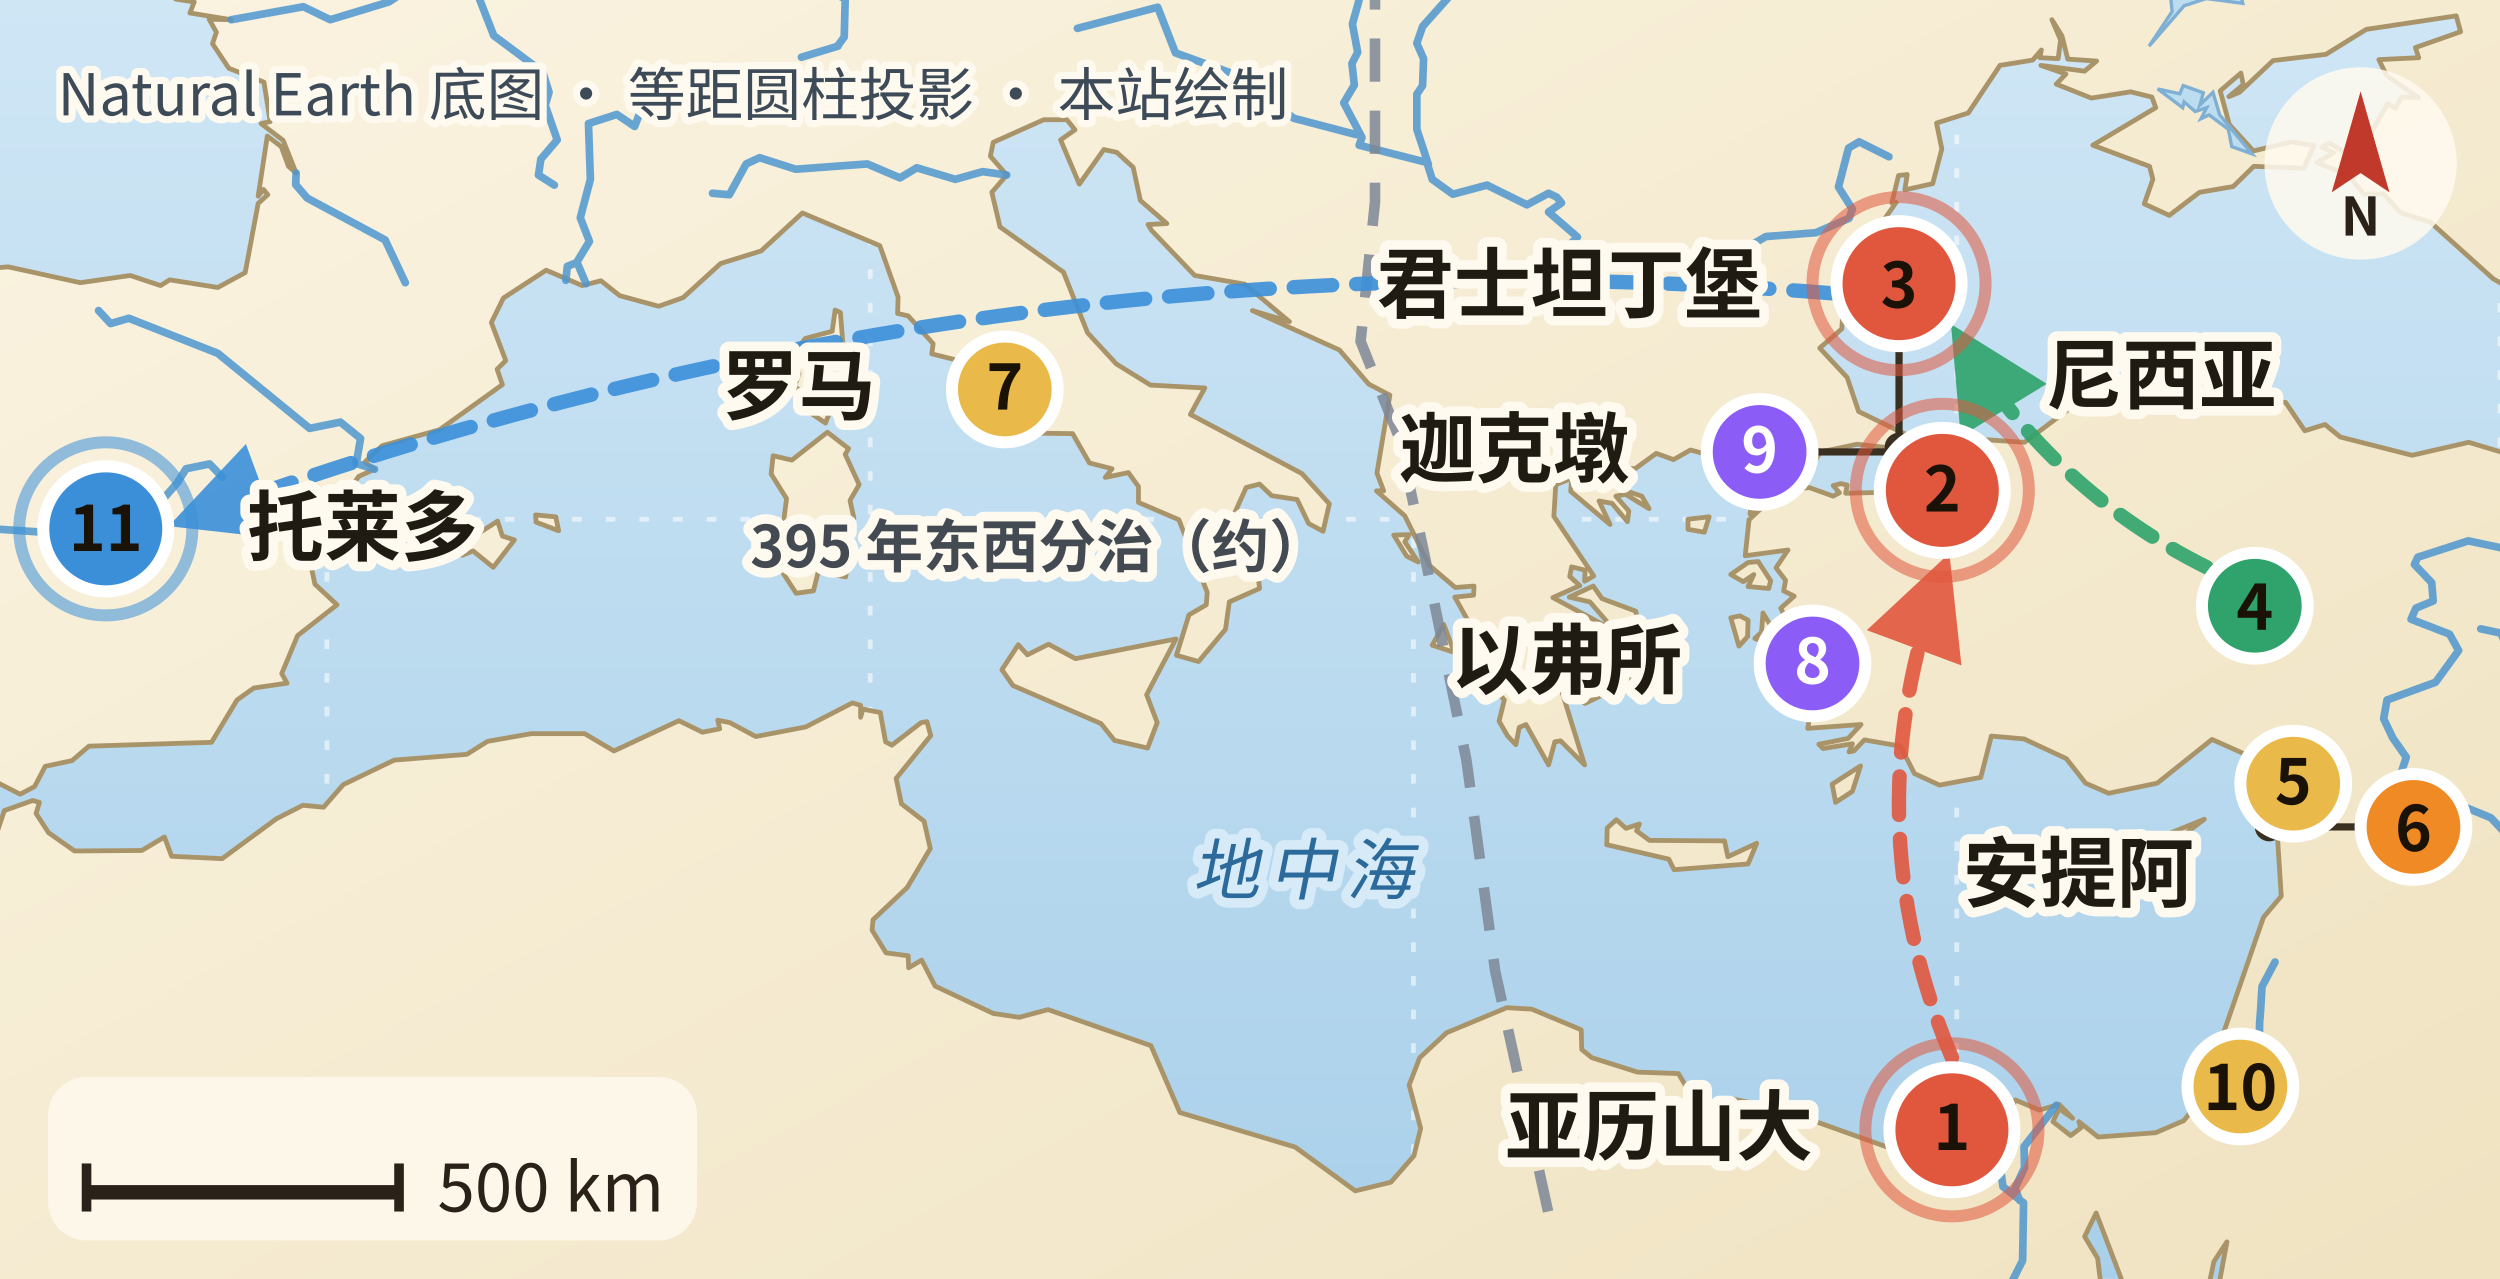
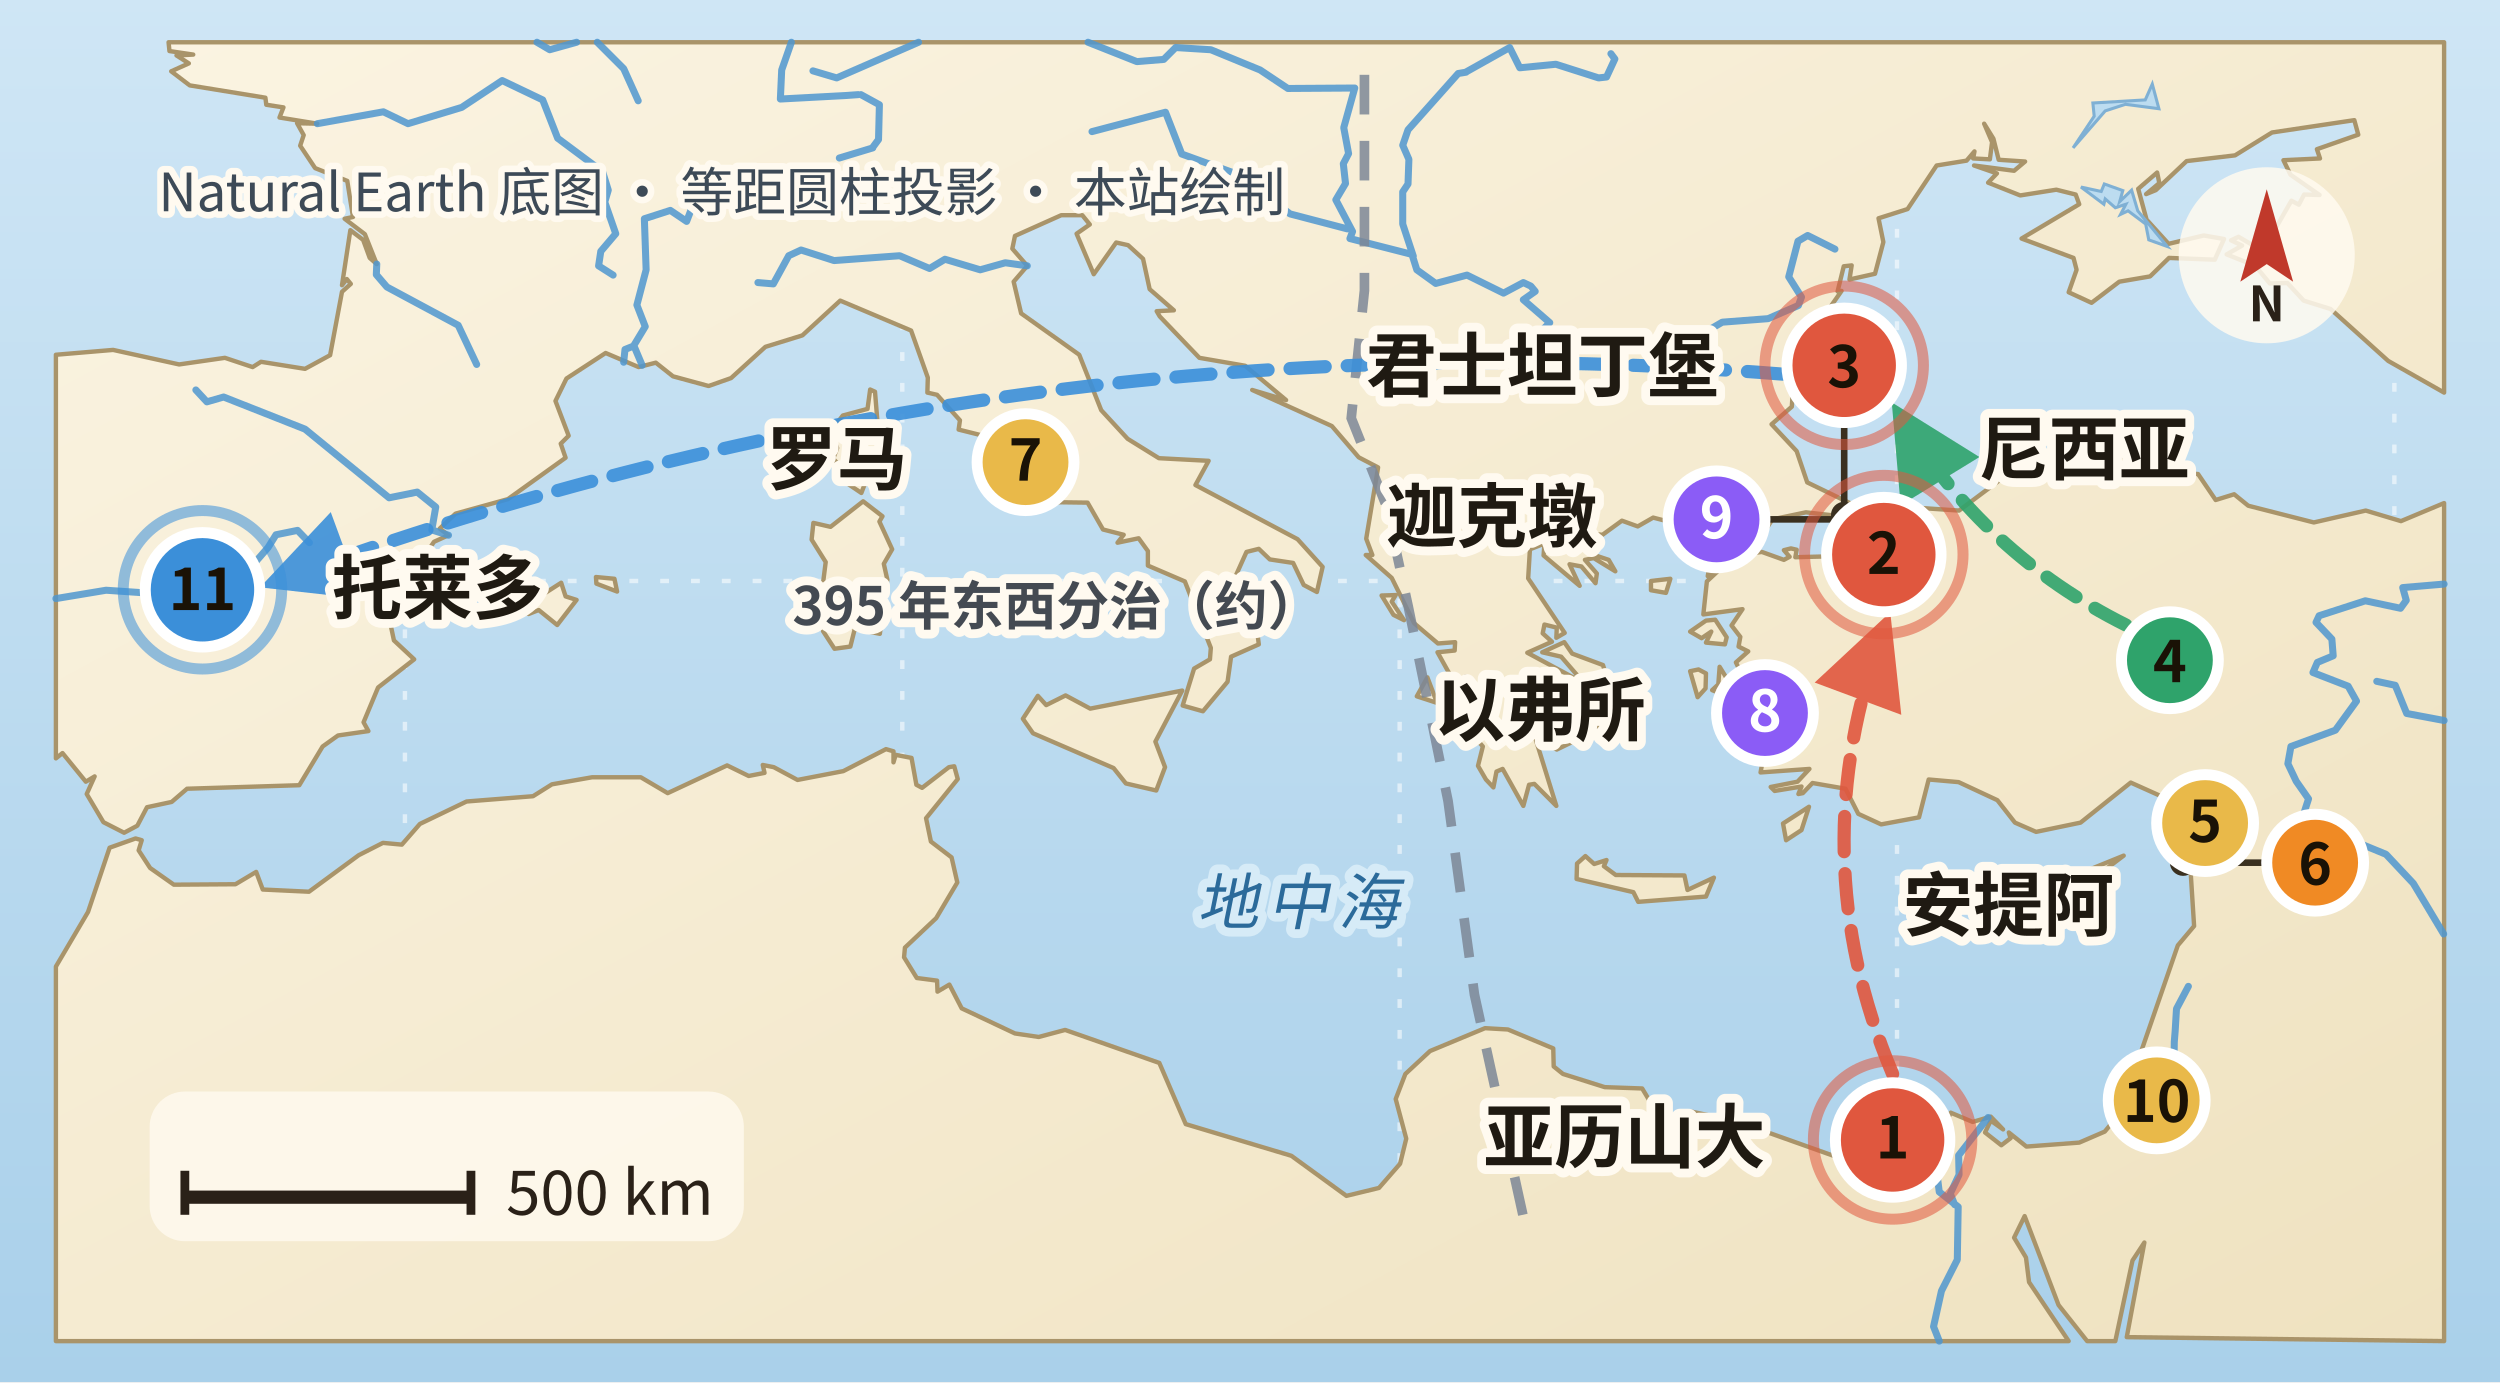
- <svg xmlns="http://www.w3.org/2000/svg" viewBox="0 0 520 266" width="520" height="266" font-family="'Noto Sans CJK SC','PingFang SC','Microsoft YaHei','Source Han Sans SC',sans-serif">
+ <svg xmlns="http://www.w3.org/2000/svg" viewBox="0 0 568 314" width="568" height="314" font-family="'Noto Sans CJK SC','PingFang SC','Microsoft YaHei','Source Han Sans SC',sans-serif">
  <defs>
    <linearGradient id="sea" x1="0" y1="0" x2="0" y2="1">
      <stop offset="0" stop-color="#cfe6f5" />
      <stop offset="1" stop-color="#a9d0ea" />
    </linearGradient>
    <linearGradient id="ld" x1="0" y1="0" x2="1" y2="1">
      <stop offset="0" stop-color="#fbf4e2" />
      <stop offset="1" stop-color="#efe2c0" />
    </linearGradient>
    <marker id="a2fa36b" viewBox="0 0 10 10" refX="8" refY="5" markerWidth="7" markerHeight="7" orient="auto-start-reverse">
      <path d="M0,0L10,5L0,10z" fill="#2fa36b" />
    </marker>
    <marker id="a3b8fd9" viewBox="0 0 10 10" refX="8" refY="5" markerWidth="7" markerHeight="7" orient="auto-start-reverse">
      <path d="M0,0L10,5L0,10z" fill="#3b8fd9" />
    </marker>
    <marker id="ae0573e" viewBox="0 0 10 10" refX="8" refY="5" markerWidth="7" markerHeight="7" orient="auto-start-reverse">
      <path d="M0,0L10,5L0,10z" fill="#e0573e" />
    </marker>
  </defs>
-   <rect width="520" height="266" fill="url(#sea)" />
-   <path d="M68,0V266M181,0V266M294,0V266M407,0V266M520,0V266M0,252H520M0,108H520" stroke="#ffffff" stroke-opacity=".55" stroke-width="1" stroke-dasharray="2 5" fill="none" />
-   <path d="M338.2,172.3 341.0,171.4 340.4,172.8 343.1,174.8 358.7,174.9 359.4,178.2 365.4,175.4 363.6,179.7 348.2,180.9 347.1,178.7 334.2,175.7 334.3,172.2 336.2,170.5 338.2,172.3ZM333.2,124.5 340.2,127.1 342.2,133.6 345.5,134.6 345.7,136.5 343.2,136.5 339.6,131.1 335.2,130.4 330.7,125.2 326.4,124.2 331.4,121.9 333.2,124.5ZM451.5,175.7 452.7,180.1 448.8,180.4 441.0,186.1 434.6,183.8 433.2,180.6 433.0,178.7 439.5,177.3 440.2,174.3 447.7,174.8 458.5,170.4 451.5,175.7ZM104.5,111.5 107.0,112.3 102.6,118.0 98.4,114.6 96.1,115.5 94.6,114.1 103.5,108.4 104.5,111.5ZM175.8,94.5 178.7,100.8 176.8,104.1 177.6,107.7 175.9,120.0 170.2,118.9 169.2,122.9 165.6,123.4 163.0,119.4 164.5,110.3 162.9,109.2 163.6,103.7 160.4,98.6 160.8,94.8 164.7,95.7 172.1,89.9 176.5,93.3 175.8,94.5ZM174.8,65.0 175.8,77.3 171.7,88.0 167.4,85.1 168.3,83.5 165.3,80.2 166.2,77.8 164.7,74.0 167.5,70.4 173.1,68.9 173.7,64.5 174.8,65.0ZM244.6,132.9 238.5,144.5 240.7,150.3 238.7,155.6 231.8,154.0 229.0,150.5 210.7,142.6 208.4,139.3 211.8,134.1 213.7,136.2 218.1,134.0 223.7,137.0 244.6,132.9ZM381.8,166.9 381.1,163.1 387.0,159.3 385.3,164.6 381.8,166.9ZM361.7,134.4 360.0,128.5 361.9,128.1 363.6,129.0 363.5,132.4 361.7,134.4ZM365.7,116.8 368.3,120.8 367.9,122.4 363.6,122.0 364.8,119.5 362.6,121.0 360.0,119.5 363.6,117.0 365.7,116.8ZM355.5,107.5 354.5,110.7 351.1,110.1 351.1,108.0 355.5,107.5ZM116.2,110.4 111.5,108.6 111.4,107.1 115.6,107.5 116.2,110.4ZM300.3,129.9 302.5,135.7 297.9,134.2 300.3,129.9ZM295.0,116.9 292.6,115.7 289.9,111.3 293.1,111.2 292.2,112.7 295.0,116.9ZM531.3,280.7 459.2,279.8 463.2,258.3 460.5,262.4 456.6,280.7 450.2,280.7 443.7,272.5 436.0,252.3 433.6,257.2 436.3,261.7 437.0,267.3 446.0,280.7 -11.3,280.7 -11.3,195.6 -4.0,183.2 0.9,168.6 6.8,166.5 8.2,166.9 7.5,169.2 10.1,173.2 15.5,177.0 29.5,176.9 34.2,174.1 35.7,178.1 46.2,178.6 57.5,170.3 63.0,167.5 67.3,167.9 71.4,163.2 82.0,158.1 97.1,156.9 101.4,154.2 110.5,152.6 121.6,152.6 127.7,156.2 141.2,149.9 146.1,152.3 149.7,151.6 149.3,149.8 151.8,150.3 157.2,153.2 167.6,151.2 177.3,146.2 179.0,146.7 179.0,149.2 179.5,147.5 183.1,148.2 184.2,154.3 185.5,155.0 191.6,150.3 192.8,150.1 193.6,153.0 186.4,161.9 187.5,167.2 192.2,170.8 193.5,176.5 188.7,184.6 181.6,191.3 181.4,193.5 184.3,198.2 188.9,198.8 189.0,201.3 191.7,199.7 194.5,205.1 206.6,210.8 212.0,211.6 218.0,210.0 239.4,217.5 245.4,231.4 269.4,238.6 281.9,247.7 289.3,245.9 294.1,240.4 295.5,234.7 293.1,225.7 295.3,220.0 300.9,214.8 313.4,209.6 318.6,209.9 328.9,214.2 329.0,218.3 331.1,220.0 340.6,223.0 349.1,223.3 353.0,229.8 360.5,228.6 370.4,230.7 396.5,240.0 409.5,233.8 411.4,230.9 417.4,229.4 413.3,231.5 418.3,230.8 419.2,228.8 424.2,230.9 428.3,229.7 431.1,232.6 428.3,230.6 427.0,233.3 430.7,236.2 432.8,234.6 432.4,233.3 436.4,236.5 448.4,235.6 454.2,233.1 457.6,229.0 470.8,190.8 474.5,186.4 473.7,173.9 472.1,171.7 474.3,165.6 472.6,161.1 476.9,156.1 476.8,153.9 475.3,152.4 467.9,157.3 460.1,153.8 448.7,162.9 438.6,165.0 433.8,162.9 429.8,157.8 421.0,153.7 414.2,153.1 412.0,161.7 403.4,163.3 398.2,160.9 395.3,155.2 387.8,153.9 385.6,156.2 384.6,156.4 385.3,154.7 379.2,155.7 378.3,154.8 384.4,153.6 387.1,150.7 376.0,151.5 376.4,149.3 379.1,148.8 373.8,141.7 375.6,140.7 375.7,137.1 365.0,132.8 366.4,131.5 366.7,127.5 369.4,131.9 374.7,130.2 372.0,129.8 370.4,126.5 373.2,124.0 371.0,122.9 371.4,120.7 369.4,118.1 371.9,114.4 363.0,115.6 363.8,108.1 370.1,102.2 376.3,101.4 381.3,103.2 382.6,102.5 381.3,101.0 382.9,100.6 384.2,100.9 383.9,102.6 395.7,102.3 393.3,100.3 405.3,97.0 396.9,94.5 397.3,90.4 421.1,92.0 433.0,83.1 445.2,78.9 460.7,79.8 463.6,78.3 465.2,78.8 464.9,80.7 466.8,83.1 475.4,83.7 479.4,89.6 483.6,88.3 486.8,90.9 501.7,94.7 513.5,92.0 521.5,94.4 531.3,90.3 531.3,280.7ZM531.3,65.2 518.6,58.0 505.5,46.2 499.4,44.3 495.7,40.3 491.7,40.4 488.4,36.4 481.9,33.8 485.4,31.8 482.9,30.6 484.6,29.8 488.5,32.1 493.4,30.6 493.0,27.9 496.6,21.6 498.3,22.5 499.5,20.2 503.0,20.3 496.4,15.7 494.8,12.4 503.1,12.0 502.4,9.9 511.8,6.6 510.9,3.3 492.2,6.1 483.8,11.3 472.8,12.6 465.8,19.2 463.6,20.1 466.6,17.6 466.1,15.2 461.8,18.9 463.7,25.9 468.7,31.4 476.7,29.5 481.3,30.3 479.2,35.0 468.8,34.6 464.5,38.8 457.5,40.0 451.2,44.8 446.0,42.4 447.8,37.3 447.1,34.6 435.3,30.2 448.4,22.4 447.6,20.2 443.2,19.1 435.0,20.4 427.7,17.5 429.7,15.4 424.5,13.6 433.6,14.8 436.1,12.7 430.1,12.3 428.9,7.5 426.8,4.1 428.6,8.3 428.1,12.2 424.3,12.0 424.6,10.4 422.8,12.5 416.0,13.6 409.4,23.5 402.8,25.6 403.9,31.0 402.0,38.2 396.2,39.5 396.7,36.3 394.9,36.5 393.5,42.2 394.4,42.1 391.6,46.1 390.7,57.6 389.6,59.2 385.9,59.1 383.5,62.1 383.1,68.4 378.5,72.4 384.2,78.5 386.6,85.6 396.3,90.3 395.2,93.4 386.3,92.4 378.7,94.0 376.0,98.1 370.5,100.8 364.0,106.9 364.6,103.4 370.7,98.9 362.9,99.2 360.1,95.8 351.6,93.6 348.1,95.6 344.5,94.3 340.1,97.5 336.4,97.2 337.6,101.9 341.5,103.2 343.0,105.8 338.1,102.8 336.1,103.2 338.8,106.3 338.5,108.5 335.3,104.7 332.6,104.2 334.9,109.1 326.7,102.2 326.9,99.5 323.6,100.8 323.2,107.4 331.5,119.8 329.6,120.9 329.7,118.6 326.9,117.9 326.5,119.9 328.6,121.8 323.0,124.3 338.8,132.8 339.8,140.0 338.8,141.4 333.9,136.3 328.4,138.2 330.1,142.2 333.4,144.5 329.7,146.3 324.7,143.3 329.6,159.1 324.6,154.1 323.4,154.3 322.1,159.1 317.4,150.7 316.0,151.3 315.3,154.9 313.6,153.1 311.8,150.0 312.9,145.6 306.6,138.3 309.8,133.9 312.7,134.2 314.5,132.0 326.1,137.2 329.9,134.8 321.3,130.4 310.6,132.1 309.0,129.7 308.6,131.4 306.5,131.2 302.6,124.2 306.5,123.8 306.6,121.9 302.7,122.2 297.3,117.6 292.2,107.3 286.3,102.1 287.8,102.1 286.4,98.4 289.1,82.2 284.7,79.9 278.6,72.8 260.5,64.6 268.2,66.9 258.9,59.1 248.5,57.3 239.5,47.9 238.8,46.7 242.7,46.5 237.2,41.7 235.7,34.8 232.3,31.7 229.6,31.1 224.5,38.3 220.6,29.1 223.6,27.0 221.9,24.9 217.1,24.9 206.6,29.6 206.0,32.5 209.4,36.4 206.3,40.0 208.0,47.2 221.2,56.6 226.2,69.2 232.2,75.7 239.3,80.1 250.6,80.7 247.6,86.2 270.8,98.5 276.5,104.8 275.2,110.5 272.2,108.9 269.8,103.9 264.5,103.1 262.0,100.7 259.2,101.4 254.6,111.6 261.3,116.9 262.0,122.4 255.7,125.2 254.9,130.9 249.3,137.6 244.7,136.3 247.3,127.9 250.9,125.8 251.1,123.2 245.2,108.1 236.8,104.5 236.8,101.2 234.7,98.3 229.9,99.3 231.3,97.5 226.6,96.3 223.1,90.2 215.8,90.1 210.6,86.8 199.4,75.0 193.8,73.6 194.1,71.5 188.9,65.7 186.7,65.2 186.8,61.8 183.0,51.1 166.9,44.3 158.3,52.2 149.9,54.8 142.1,61.9 137.0,63.7 128.9,61.5 125.0,58.4 121.1,59.4 113.6,56.2 104.7,62.0 102.2,67.1 105.2,75.0 103.4,76.8 104.5,80.0 91.4,89.4 79.5,92.7 75.9,96.1 77.9,97.6 74.6,99.1 64.1,114.9 65.5,121.5 70.1,125.8 61.9,132.2 58.6,140.1 59.7,142.1 52.8,143.1 49.3,145.6 44.0,154.4 18.5,155.2 15.0,158.2 9.4,159.4 7.2,163.6 4.2,165.2 -0.5,162.8 -4.3,156.4 -2.5,152.4 -4.5,153.6 -9.8,147.1 -11.3,148.3 -11.3,56.6 1.7,55.5 16.7,58.8 27.1,57.3 33.4,59.4 35.3,58.2 45.3,59.8 51.0,56.7 53.7,42.3 55.7,40.5 54.8,39.4 53.7,40.8 55.6,28.3 58.5,30.5 60.0,34.6 61.6,36.0 58.9,29.2 54.3,25.7 56.2,25.3 54.9,17.1 47.6,14.2 44.2,9.1 45.0,6.7 43.5,4.0 48.1,4.1 39.5,2.7 40.4,0.4 36.5,-0.2 36.3,-1.8 19.1,-4.6 14.9,-7.8 18.9,-9.6 16.1,-11.4 19.9,-11.6 14.5,-12.4 14.3,-14.4 531.3,-14.4 531.3,65.2Z" fill="url(#ld)" stroke="#a9946a" stroke-width="1" stroke-linejoin="round" fill-rule="evenodd" />
-   <path d="M468.4,32.0 464.2,30.5 463.5,26.9 459.5,23.9 457.8,24.7 459.0,22.4 456.6,23.2 454.3,21.2 454.0,22.4 448.8,18.5 453.4,19.5 454.1,17.8 458.3,19.3 457.6,21.8 460.3,19.2 461.7,23.9 468.4,32.0ZM466.5,0.7 458.9,-0.3 454.3,1.2 447.0,9.6 451.8,2.4 451.5,-0.6 463.4,-1.3 465.0,-4.9 466.5,0.7Z" fill="#bcdcf0" stroke="#7fb0d4" stroke-width=".7" />
-   <path d="M503.7,167.5 498.3,164.5 499.5,160.6M506.1,125.0 505.8,121.2M468.3,232.8 469.8,226.5M470.2,210.2 470.0,212.7M171.0,-2.5 168.2,-2.3M171.6,-2.5 175.8,-0.2M137.2,18.6 140.5,15.4 145.4,15.8M0.1,110.1 8.9,110.7M36.9,100.4 38.7,97.5M503.7,167.5 511.3,167.3 518.1,170.1 524.3,176.7 531.2,188.2M497.7,153.5 500.5,157.5 499.5,160.6M420.1,249.7 419.1,247.2 421.1,242.9 421.0,238.5 427.7,229.9M262.3,-8.1 268.6,-3.9 283.8,-4.0 281.3,5.0 282.4,10.9 281.2,13.2 281.7,17.7 279.5,21.4 283.3,28.6 282.7,30.2 296.8,33.8 297.9,37.3 302.2,40.4 309.3,38.5 317.6,42.6 322.1,40.2 323.8,41.0 324.8,42.2 322.1,44.1 328.1,49.3 326.3,51.1 326.9,52.8 358.2,54.5 367.3,49.2 377.7,48.4 384.6,45.4 385.3,43.5 382.4,38.9 384.5,30.8 386.7,29.5 392.9,32.6M516.0,130.8 520.2,131.7 522.8,138.1 531.3,139.7M160.7,-7.9 166.1,-6.3 184.7,-14.4M262.3,-8.1 251.1,-12.7 243.1,-13.2 240.4,-10.5 234.3,-10.0 223.2,-14.4M224.1,5.9 240.8,1.5 244.5,11.0 257.2,15.6 269.1,24.6 282.1,28.0M20.5,64.6 23.0,67.3 26.8,66.2 45.3,73.5 64.4,89.1 70.8,87.8 75.0,91.2 74.1,96.4 77.9,97.6M506.1,125.0 502.5,126.5 501.5,128.8 509.5,131.9 511.4,135.3 506.6,141.9 496.5,145.6 495.8,149.5 497.7,153.5M531.3,108.7 521.9,109.5 522.7,112.4 521.4,114.2 513.4,112.5 502.9,115.9 502.2,117.4 505.8,121.2M468.3,232.8 468.0,234.2M470.0,212.7 469.8,226.5M473.2,200.1 470.5,205.2 470.2,210.2M416.6,280.7 415.3,277.4 417.1,269.3 420.7,262.2 420.9,250.2M148.2,40.2 151.7,40.5 155.2,34.1 158.0,32.8 165.5,35.2 180.4,34.1 187.2,37.0 190.7,34.9 198.7,37.3 204.4,35.7 209.4,36.4M166.7,11.9 174.3,9.6M174.2,9.6 175.6,7.7 175.8,-0.2M168.2,-2.3 153.3,-1.5 153.6,-8.1 155.8,-14.4M120.0,54.6 118.0,55.4 117.7,58.3M137.2,18.6 134.5,19.8 132.0,26.3 128.3,23.8 122.4,25.7 122.8,37.3 120.7,45.3 122.6,50.2 120.0,54.5 121.9,59.0M161.1,14.6 148.0,19.4 145.4,15.8M420.9,250.2 416.6,246.8 415.4,237.4 411.4,230.9M121.0,-1.1 117.7,-8.4 111.7,-14.4M107.0,-14.4 100.9,-12.7 98.0,-14.4M0.1,110.1 -11.3,112.0M36.9,100.4 31.4,106.7 19.0,110.3 14.0,108.2 8.9,110.7M46.3,99.3 43.6,96.5 38.7,97.5M295.9,17.8 294.7,19.6 294.7,26.9 297.1,34.2M309.1,-7.6 307.3,-7.3 295.9,5.5 294.7,9.0 296.1,12.2 295.9,17.8M342.0,-11.8 342.9,-10.6 341.0,-6.5 339.2,-6.3 329.5,-9.4 321.3,-8.6 319.0,-13.2 309.0,-7.6M84.3,58.8 80.1,49.9 63.9,41.2 61.5,38.4 61.6,36.0M102.7,7.4 99.3,-1.3 90.1,-5.7 80.9,0.4 68.7,4.1 63.1,1.4 48.1,4.1M102.7,7.4 112.9,15.0 114.2,19.2 113.4,21.9 115.9,29.1 112.5,33.1 112.0,36.4 115.3,38.5" fill="none" stroke="#4f97cf" stroke-width="1.6" stroke-linejoin="round" stroke-linecap="round" opacity=".85" />
-   <path d="M286,-7 286,42 283,71 291,91 296,114 305,158 311,202 322,252" fill="none" stroke="#7c8796" stroke-width="2.2" stroke-dasharray="9 6" opacity=".85" />
-   <path d="M395,93L395,59" stroke="#3a3020" stroke-width="1.5" />
-   <circle cx="395" cy="93" r="3" fill="#3a3020" />
-   <path d="M472,172L502,172" stroke="#3a3020" stroke-width="1.5" />
-   <circle cx="472" cy="172" r="3" fill="#3a3020" />
-   <path d="M396,94L366,94" stroke="#3a3020" stroke-width="1.5" />
-   <circle cx="396" cy="94" r="3" fill="#3a3020" />
-   <path d="M406,220 Q385,170 404,119" fill="none" stroke="#e0573e" stroke-width="3" stroke-dasharray="8 5" stroke-linecap="round" marker-end="url(#ae0573e)" opacity=".9" />
-   <path d="M459,118 Q427,102 408,71" fill="none" stroke="#2fa36b" stroke-width="3" stroke-dasharray="8 5" stroke-linecap="round" marker-end="url(#a2fa36b)" opacity=".9" />
-   <path d="M381,61 Q205,47 39,108" fill="none" stroke="#3b8fd9" stroke-width="3" stroke-dasharray="8 5" stroke-linecap="round" marker-end="url(#a3b8fd9)" opacity=".9" />
-   <text x="377.1" y="240.1" text-anchor="end" font-size="16" font-weight="800" fill="#1f1a12" paint-order="stroke" stroke="#fffaf0" stroke-width="4" stroke-linejoin="round">亚历山大</text>
-   <text x="425.5" y="83.8" text-anchor="start" font-size="16" font-weight="800" fill="#1f1a12" paint-order="stroke" stroke="#fffaf0" stroke-width="4" stroke-linejoin="round">尼西亚</text>
-   <text x="366.4" y="64.9" text-anchor="end" font-size="16" font-weight="800" fill="#1f1a12" paint-order="stroke" stroke="#fffaf0" stroke-width="4" stroke-linejoin="round">君士坦丁堡</text>
-   <text x="51.4" y="115.4" text-anchor="start" font-size="16" font-weight="800" fill="#1f1a12" paint-order="stroke" stroke="#fffaf0" stroke-width="4" stroke-linejoin="round">托莱多</text>
-   <text x="456.3" y="187.4" text-anchor="end" font-size="16" font-weight="600" fill="#1f1a12" paint-order="stroke" stroke="#fffaf0" stroke-width="4" stroke-linejoin="round">安提阿</text>
-   <text x="182.1" y="86.0" text-anchor="end" font-size="16" font-weight="600" fill="#1f1a12" paint-order="stroke" stroke="#fffaf0" stroke-width="4" stroke-linejoin="round">罗马</text>
-   <text x="349.9" y="143.1" text-anchor="end" font-size="16" font-weight="600" fill="#1f1a12" paint-order="stroke" stroke="#fffaf0" stroke-width="4" stroke-linejoin="round">以弗所</text>
-   <text x="339.0" y="99.1" text-anchor="end" font-size="16" font-weight="600" fill="#1f1a12" paint-order="stroke" stroke="#fffaf0" stroke-width="4" stroke-linejoin="round">迦克墩</text>
-   <text x="271" y="186" text-anchor="middle" font-size="14" font-style="italic" fill="#2b6a9a" letter-spacing="2" paint-order="stroke" stroke="#d6ebf7" stroke-width="4" stroke-linejoin="round">地中海</text>
-   <text x="276" y="118" text-anchor="end" font-size="12" font-weight="700" fill="#444a52" paint-order="stroke" stroke="#fffaf0" stroke-width="4" stroke-linejoin="round">395 年东西分治（约）</text>
-   <circle cx="406" cy="235" r="18" fill="none" stroke="#e0573e" stroke-width="2.5" opacity=".55" />
-   <circle cx="406" cy="235" r="13" fill="#e0573e" stroke="#ffffff" stroke-width="2.5" />
-   <text x="406" y="239.2" text-anchor="middle" font-size="13" font-weight="800" fill="#1a1206">1</text>
-   <circle cx="404" cy="102" r="18" fill="none" stroke="#e0573e" stroke-width="2.5" opacity=".55" />
-   <circle cx="404" cy="102" r="13" fill="#e0573e" stroke="#ffffff" stroke-width="2.5" />
-   <text x="404" y="106.4" text-anchor="middle" font-size="13" font-weight="800" fill="#1a1206">2</text>
-   <circle cx="395" cy="59" r="18" fill="none" stroke="#e0573e" stroke-width="2.5" opacity=".55" />
-   <circle cx="395" cy="59" r="13" fill="#e0573e" stroke="#ffffff" stroke-width="2.5" />
-   <text x="395" y="64.0" text-anchor="middle" font-size="13" font-weight="800" fill="#1a1206">3</text>
-   <circle cx="469" cy="126" r="11" fill="#2fa36b" stroke="#ffffff" stroke-width="2.5" />
-   <text x="469" y="131.0" text-anchor="middle" font-size="13" font-weight="800" fill="#1a1206">4</text>
-   <circle cx="477" cy="163" r="11" fill="#e9b949" stroke="#ffffff" stroke-width="2.5" />
-   <text x="477" y="167.3" text-anchor="middle" font-size="13" font-weight="800" fill="#1a1206">5</text>
-   <circle cx="502" cy="172" r="11" fill="#f08a24" stroke="#ffffff" stroke-width="2.5" />
-   <text x="502" y="177.0" text-anchor="middle" font-size="13" font-weight="800" fill="#1a1206">6</text>
-   <circle cx="209" cy="81" r="11" fill="#e9b949" stroke="#ffffff" stroke-width="2.5" />
-   <text x="209" y="85.2" text-anchor="middle" font-size="13" font-weight="800" fill="#1a1206">7</text>
-   <circle cx="377" cy="138" r="11" fill="#8b5cf6" stroke="#ffffff" stroke-width="2.5" />
-   <text x="377" y="142.2" text-anchor="middle" font-size="13" font-weight="800" fill="#ffffff">8</text>
-   <circle cx="366" cy="94" r="11" fill="#8b5cf6" stroke="#ffffff" stroke-width="2.5" />
-   <text x="366" y="98.3" text-anchor="middle" font-size="13" font-weight="800" fill="#ffffff">9</text>
-   <circle cx="466" cy="226" r="11" fill="#e9b949" stroke="#ffffff" stroke-width="2.5" />
-   <text x="466" y="230.9" text-anchor="middle" font-size="13" font-weight="800" fill="#1a1206">10</text>
-   <circle cx="22" cy="110" r="18" fill="none" stroke="#3b8fd9" stroke-width="2.5" opacity=".55" />
-   <circle cx="22" cy="110" r="13" fill="#3b8fd9" stroke="#ffffff" stroke-width="2.5" />
-   <text x="22" y="114.6" text-anchor="middle" font-size="13" font-weight="800" fill="#1a1206">11</text>
-   <g transform="translate(18,248)">
-     <rect x="-8" y="-24" width="135" height="34" rx="8" fill="#fffaf0" opacity=".8" />
-     <path d="M0,0H65" stroke="#2a2118" stroke-width="3" />
-     <path d="M0,-6V4M65,-6V4" stroke="#2a2118" stroke-width="2" />
-     <text x="73" y="4" font-size="14" fill="#2a2118">500 km</text>
+   <rect width="568" height="314" fill="url(#sea)" />
+   <g transform="translate(24,24)">
+     <path d="M68,0V266M181,0V266M294,0V266M407,0V266M520,0V266M0,252H520M0,108H520" stroke="#ffffff" stroke-opacity=".55" stroke-width="1" stroke-dasharray="2 5" fill="none" />
+     <path d="M338.2,172.3 341.0,171.4 340.4,172.8 343.1,174.8 358.7,174.9 359.4,178.2 365.4,175.4 363.6,179.7 348.2,180.9 347.1,178.7 334.2,175.7 334.3,172.2 336.2,170.5 338.2,172.3ZM333.2,124.5 340.2,127.1 342.2,133.6 345.5,134.6 345.7,136.5 343.2,136.5 339.6,131.1 335.2,130.4 330.7,125.2 326.4,124.2 331.4,121.9 333.2,124.5ZM451.5,175.7 452.7,180.1 448.8,180.4 441.0,186.1 434.6,183.8 433.2,180.6 433.0,178.7 439.5,177.3 440.2,174.3 447.7,174.8 458.5,170.4 451.5,175.7ZM104.5,111.5 107.0,112.3 102.6,118.0 98.4,114.6 96.1,115.5 94.6,114.1 103.5,108.4 104.5,111.5ZM175.8,94.5 178.7,100.8 176.8,104.1 177.6,107.7 175.9,120.0 170.2,118.9 169.2,122.9 165.6,123.4 163.0,119.4 164.5,110.3 162.9,109.2 163.6,103.7 160.4,98.6 160.8,94.8 164.7,95.7 172.1,89.9 176.5,93.3 175.8,94.5ZM174.8,65.0 175.8,77.3 171.7,88.0 167.4,85.1 168.3,83.5 165.3,80.2 166.2,77.8 164.7,74.0 167.5,70.4 173.1,68.9 173.7,64.5 174.8,65.0ZM244.6,132.9 238.5,144.5 240.7,150.3 238.7,155.6 231.8,154.0 229.0,150.5 210.7,142.6 208.4,139.3 211.8,134.1 213.7,136.2 218.1,134.0 223.7,137.0 244.6,132.9ZM381.8,166.9 381.1,163.1 387.0,159.3 385.3,164.6 381.8,166.9ZM361.7,134.4 360.0,128.5 361.9,128.1 363.6,129.0 363.5,132.4 361.7,134.4ZM365.7,116.8 368.3,120.8 367.9,122.4 363.6,122.0 364.8,119.5 362.6,121.0 360.0,119.5 363.6,117.0 365.7,116.8ZM355.5,107.5 354.5,110.7 351.1,110.1 351.1,108.0 355.5,107.5ZM116.2,110.4 111.5,108.6 111.4,107.1 115.6,107.5 116.2,110.4ZM300.3,129.9 302.5,135.7 297.9,134.2 300.3,129.9ZM295.0,116.9 292.6,115.7 289.9,111.3 293.1,111.2 292.2,112.7 295.0,116.9ZM531.3,280.7 459.2,279.8 463.2,258.3 460.5,262.4 456.6,280.7 450.2,280.7 443.7,272.5 436.0,252.3 433.6,257.2 436.3,261.7 437.0,267.3 446.0,280.7 -11.3,280.7 -11.3,195.6 -4.0,183.2 0.9,168.6 6.8,166.5 8.2,166.9 7.5,169.2 10.1,173.2 15.5,177.0 29.5,176.9 34.2,174.1 35.7,178.1 46.2,178.6 57.5,170.3 63.0,167.5 67.3,167.9 71.4,163.2 82.0,158.1 97.1,156.9 101.4,154.2 110.5,152.6 121.6,152.6 127.7,156.2 141.2,149.9 146.1,152.3 149.7,151.6 149.3,149.8 151.8,150.3 157.2,153.2 167.6,151.2 177.3,146.2 179.0,146.7 179.0,149.2 179.5,147.5 183.1,148.2 184.2,154.3 185.5,155.0 191.6,150.3 192.8,150.1 193.6,153.0 186.4,161.9 187.5,167.2 192.2,170.8 193.5,176.5 188.7,184.6 181.6,191.3 181.4,193.5 184.3,198.2 188.9,198.8 189.0,201.3 191.7,199.7 194.5,205.1 206.6,210.8 212.0,211.6 218.0,210.0 239.4,217.5 245.4,231.4 269.4,238.6 281.9,247.7 289.3,245.9 294.1,240.4 295.5,234.7 293.1,225.7 295.3,220.0 300.9,214.8 313.4,209.6 318.6,209.9 328.9,214.2 329.0,218.3 331.1,220.0 340.6,223.0 349.1,223.3 353.0,229.8 360.5,228.6 370.4,230.7 396.5,240.0 409.5,233.8 411.4,230.9 417.4,229.4 413.3,231.5 418.3,230.8 419.2,228.8 424.2,230.9 428.3,229.7 431.1,232.6 428.3,230.6 427.0,233.3 430.7,236.2 432.8,234.6 432.4,233.3 436.4,236.5 448.4,235.6 454.2,233.1 457.6,229.0 470.8,190.8 474.5,186.4 473.7,173.9 472.1,171.7 474.3,165.6 472.6,161.1 476.9,156.1 476.8,153.9 475.3,152.4 467.9,157.3 460.1,153.8 448.7,162.9 438.6,165.0 433.8,162.9 429.8,157.8 421.0,153.7 414.2,153.1 412.0,161.7 403.4,163.3 398.2,160.9 395.3,155.2 387.8,153.9 385.6,156.2 384.6,156.4 385.3,154.7 379.2,155.7 378.3,154.8 384.4,153.6 387.1,150.7 376.0,151.5 376.4,149.3 379.1,148.8 373.8,141.7 375.6,140.7 375.7,137.1 365.0,132.8 366.4,131.5 366.7,127.5 369.4,131.9 374.7,130.2 372.0,129.8 370.4,126.5 373.2,124.0 371.0,122.9 371.4,120.7 369.4,118.1 371.9,114.4 363.0,115.6 363.8,108.1 370.1,102.2 376.3,101.4 381.3,103.2 382.6,102.5 381.3,101.0 382.9,100.6 384.2,100.9 383.9,102.6 395.7,102.3 393.3,100.3 405.3,97.0 396.9,94.5 397.3,90.4 421.1,92.0 433.0,83.1 445.2,78.9 460.7,79.8 463.6,78.3 465.2,78.8 464.9,80.7 466.8,83.1 475.4,83.7 479.4,89.6 483.6,88.3 486.8,90.9 501.7,94.7 513.5,92.0 521.5,94.4 531.3,90.3 531.3,280.7ZM531.3,65.2 518.6,58.0 505.5,46.2 499.4,44.3 495.7,40.3 491.7,40.4 488.4,36.4 481.9,33.8 485.4,31.8 482.9,30.6 484.6,29.8 488.5,32.1 493.4,30.6 493.0,27.9 496.6,21.6 498.3,22.5 499.5,20.2 503.0,20.3 496.4,15.7 494.8,12.4 503.1,12.0 502.4,9.9 511.8,6.6 510.9,3.3 492.2,6.1 483.8,11.3 472.8,12.6 465.8,19.2 463.6,20.1 466.6,17.6 466.1,15.2 461.8,18.9 463.7,25.9 468.7,31.4 476.7,29.5 481.3,30.3 479.2,35.0 468.8,34.6 464.5,38.8 457.5,40.0 451.2,44.8 446.0,42.4 447.8,37.3 447.1,34.6 435.3,30.2 448.4,22.4 447.6,20.2 443.2,19.1 435.0,20.4 427.7,17.5 429.7,15.4 424.5,13.6 433.6,14.8 436.1,12.7 430.1,12.3 428.9,7.5 426.8,4.1 428.6,8.3 428.1,12.2 424.3,12.0 424.6,10.4 422.8,12.5 416.0,13.6 409.4,23.5 402.8,25.6 403.9,31.0 402.0,38.2 396.2,39.5 396.7,36.3 394.9,36.5 393.5,42.2 394.4,42.1 391.6,46.1 390.7,57.6 389.6,59.2 385.9,59.1 383.5,62.1 383.1,68.4 378.5,72.4 384.2,78.5 386.6,85.6 396.3,90.3 395.2,93.4 386.3,92.4 378.7,94.0 376.0,98.1 370.5,100.8 364.0,106.9 364.6,103.4 370.7,98.9 362.9,99.2 360.1,95.8 351.6,93.6 348.1,95.6 344.5,94.3 340.1,97.5 336.4,97.2 337.6,101.9 341.5,103.2 343.0,105.8 338.1,102.8 336.1,103.2 338.8,106.3 338.5,108.5 335.3,104.7 332.6,104.2 334.9,109.1 326.7,102.2 326.9,99.5 323.6,100.8 323.2,107.4 331.5,119.8 329.6,120.9 329.7,118.6 326.9,117.9 326.5,119.9 328.6,121.8 323.0,124.3 338.8,132.8 339.8,140.0 338.8,141.4 333.9,136.3 328.4,138.2 330.1,142.2 333.4,144.5 329.7,146.3 324.7,143.3 329.6,159.1 324.6,154.1 323.4,154.3 322.1,159.1 317.4,150.7 316.0,151.3 315.3,154.9 313.6,153.1 311.8,150.0 312.9,145.6 306.6,138.3 309.8,133.9 312.7,134.2 314.5,132.0 326.1,137.2 329.9,134.8 321.3,130.4 310.6,132.1 309.0,129.7 308.6,131.4 306.5,131.2 302.6,124.2 306.5,123.8 306.6,121.9 302.7,122.2 297.3,117.6 292.2,107.3 286.3,102.1 287.8,102.1 286.4,98.4 289.1,82.2 284.7,79.9 278.6,72.8 260.5,64.6 268.2,66.9 258.9,59.1 248.5,57.3 239.5,47.9 238.8,46.7 242.7,46.5 237.2,41.7 235.7,34.8 232.3,31.7 229.6,31.1 224.5,38.3 220.6,29.1 223.6,27.0 221.9,24.9 217.1,24.9 206.6,29.6 206.0,32.5 209.4,36.4 206.3,40.0 208.0,47.2 221.2,56.6 226.2,69.2 232.2,75.7 239.3,80.1 250.6,80.7 247.6,86.2 270.8,98.5 276.5,104.8 275.2,110.5 272.2,108.9 269.8,103.9 264.5,103.1 262.0,100.7 259.2,101.4 254.6,111.6 261.3,116.9 262.0,122.4 255.7,125.2 254.9,130.9 249.3,137.6 244.7,136.3 247.3,127.9 250.9,125.8 251.1,123.2 245.2,108.1 236.8,104.5 236.8,101.2 234.7,98.3 229.9,99.3 231.3,97.5 226.6,96.3 223.1,90.2 215.8,90.1 210.6,86.8 199.4,75.0 193.8,73.6 194.1,71.5 188.9,65.7 186.7,65.2 186.8,61.8 183.0,51.1 166.9,44.3 158.3,52.2 149.9,54.8 142.1,61.9 137.0,63.7 128.9,61.5 125.0,58.4 121.1,59.4 113.6,56.2 104.7,62.0 102.2,67.1 105.2,75.0 103.4,76.8 104.5,80.0 91.4,89.4 79.5,92.7 75.9,96.1 77.9,97.6 74.6,99.1 64.1,114.9 65.5,121.5 70.1,125.8 61.9,132.2 58.6,140.1 59.7,142.1 52.8,143.1 49.3,145.6 44.0,154.4 18.5,155.2 15.0,158.2 9.4,159.4 7.2,163.6 4.2,165.2 -0.5,162.8 -4.3,156.4 -2.5,152.4 -4.5,153.6 -9.8,147.1 -11.3,148.3 -11.3,56.6 1.7,55.5 16.7,58.8 27.1,57.3 33.4,59.4 35.3,58.2 45.3,59.8 51.0,56.7 53.7,42.3 55.7,40.5 54.8,39.4 53.7,40.8 55.6,28.3 58.5,30.5 60.0,34.6 61.6,36.0 58.9,29.2 54.3,25.7 56.2,25.3 54.9,17.1 47.6,14.2 44.2,9.1 45.0,6.7 43.5,4.0 48.1,4.1 39.5,2.7 40.4,0.4 36.5,-0.2 36.3,-1.8 19.1,-4.6 14.9,-7.8 18.9,-9.6 16.1,-11.4 19.9,-11.6 14.5,-12.4 14.3,-14.4 531.3,-14.4 531.3,65.2Z" fill="url(#ld)" stroke="#a9946a" stroke-width="1" stroke-linejoin="round" fill-rule="evenodd" />
+     <path d="M468.4,32.0 464.2,30.5 463.5,26.9 459.5,23.9 457.8,24.7 459.0,22.4 456.6,23.2 454.3,21.2 454.0,22.4 448.8,18.5 453.4,19.5 454.1,17.8 458.3,19.3 457.6,21.8 460.3,19.2 461.7,23.9 468.4,32.0ZM466.5,0.7 458.9,-0.3 454.3,1.2 447.0,9.6 451.8,2.4 451.5,-0.6 463.4,-1.3 465.0,-4.9 466.5,0.7Z" fill="#bcdcf0" stroke="#7fb0d4" stroke-width=".7" />
+     <path d="M503.7,167.5 498.3,164.5 499.5,160.6M506.1,125.0 505.8,121.2M468.3,232.8 469.8,226.5M470.2,210.2 470.0,212.7M171.0,-2.5 168.2,-2.3M171.6,-2.5 175.8,-0.2M137.2,18.6 140.5,15.4 145.4,15.8M0.1,110.1 8.9,110.7M36.9,100.4 38.7,97.5M503.7,167.5 511.3,167.3 518.1,170.1 524.3,176.7 531.2,188.2M497.7,153.5 500.5,157.5 499.5,160.6M420.1,249.7 419.1,247.2 421.1,242.9 421.0,238.5 427.7,229.9M262.3,-8.1 268.6,-3.9 283.8,-4.0 281.3,5.0 282.4,10.9 281.2,13.2 281.7,17.7 279.5,21.4 283.3,28.6 282.7,30.2 296.8,33.8 297.9,37.3 302.2,40.4 309.3,38.5 317.6,42.6 322.1,40.2 323.8,41.0 324.8,42.2 322.1,44.1 328.1,49.3 326.3,51.1 326.9,52.8 358.2,54.5 367.3,49.2 377.7,48.4 384.6,45.4 385.3,43.5 382.4,38.9 384.5,30.8 386.7,29.5 392.9,32.6M516.0,130.8 520.2,131.7 522.8,138.1 531.3,139.7M160.7,-7.9 166.1,-6.3 184.7,-14.4M262.3,-8.1 251.1,-12.7 243.1,-13.2 240.4,-10.5 234.3,-10.0 223.2,-14.4M224.1,5.9 240.8,1.5 244.5,11.0 257.2,15.6 269.1,24.6 282.1,28.0M20.5,64.6 23.0,67.3 26.8,66.2 45.3,73.5 64.4,89.1 70.8,87.8 75.0,91.2 74.1,96.4 77.9,97.6M506.1,125.0 502.5,126.5 501.5,128.8 509.5,131.9 511.4,135.3 506.6,141.9 496.5,145.6 495.8,149.5 497.7,153.5M531.3,108.7 521.9,109.5 522.7,112.4 521.4,114.2 513.4,112.5 502.9,115.9 502.2,117.4 505.8,121.2M468.3,232.8 468.0,234.2M470.0,212.7 469.8,226.5M473.2,200.1 470.5,205.2 470.2,210.2M416.6,280.7 415.3,277.4 417.1,269.3 420.7,262.2 420.9,250.2M148.2,40.2 151.7,40.5 155.2,34.1 158.0,32.8 165.5,35.2 180.4,34.1 187.2,37.0 190.7,34.9 198.7,37.3 204.4,35.7 209.4,36.4M166.7,11.9 174.3,9.6M174.2,9.6 175.6,7.7 175.8,-0.2M168.2,-2.3 153.3,-1.5 153.6,-8.1 155.8,-14.4M120.0,54.6 118.0,55.4 117.7,58.3M137.2,18.6 134.5,19.8 132.0,26.3 128.3,23.8 122.4,25.7 122.8,37.3 120.7,45.3 122.6,50.2 120.0,54.5 121.9,59.0M161.1,14.6 148.0,19.4 145.4,15.8M420.9,250.2 416.6,246.8 415.4,237.4 411.4,230.9M121.0,-1.1 117.7,-8.4 111.7,-14.4M107.0,-14.4 100.9,-12.7 98.0,-14.4M0.1,110.1 -11.3,112.0M36.9,100.4 31.4,106.7 19.0,110.3 14.0,108.2 8.9,110.7M46.3,99.3 43.6,96.5 38.7,97.5M295.9,17.8 294.7,19.6 294.7,26.9 297.1,34.2M309.1,-7.6 307.3,-7.3 295.9,5.5 294.7,9.0 296.1,12.2 295.9,17.8M342.0,-11.8 342.9,-10.6 341.0,-6.5 339.2,-6.3 329.5,-9.4 321.3,-8.6 319.0,-13.2 309.0,-7.6M84.3,58.8 80.1,49.9 63.9,41.2 61.5,38.4 61.6,36.0M102.7,7.4 99.3,-1.3 90.1,-5.7 80.9,0.4 68.7,4.1 63.1,1.4 48.1,4.1M102.7,7.4 112.9,15.0 114.2,19.2 113.4,21.9 115.9,29.1 112.5,33.1 112.0,36.4 115.3,38.5" fill="none" stroke="#4f97cf" stroke-width="1.6" stroke-linejoin="round" stroke-linecap="round" opacity=".85" />
+     <path d="M286,-7 286,42 283,71 291,91 296,114 305,158 311,202 322,252" fill="none" stroke="#7c8796" stroke-width="2.2" stroke-dasharray="9 6" opacity=".85" />
+     <path d="M395,93L395,59" stroke="#3a3020" stroke-width="1.5" />
+     <circle cx="395" cy="93" r="3" fill="#3a3020" />
+     <path d="M472,172L502,172" stroke="#3a3020" stroke-width="1.5" />
+     <circle cx="472" cy="172" r="3" fill="#3a3020" />
+     <path d="M396,94L366,94" stroke="#3a3020" stroke-width="1.5" />
+     <circle cx="396" cy="94" r="3" fill="#3a3020" />
+     <path d="M406,220 Q385,170 404,119" fill="none" stroke="#e0573e" stroke-width="3" stroke-dasharray="8 5" stroke-linecap="round" marker-end="url(#ae0573e)" opacity=".9" />
+     <path d="M459,118 Q427,102 408,71" fill="none" stroke="#2fa36b" stroke-width="3" stroke-dasharray="8 5" stroke-linecap="round" marker-end="url(#a2fa36b)" opacity=".9" />
+     <path d="M381,61 Q205,47 39,108" fill="none" stroke="#3b8fd9" stroke-width="3" stroke-dasharray="8 5" stroke-linecap="round" marker-end="url(#a3b8fd9)" opacity=".9" />
+     <text x="377.1" y="240.1" text-anchor="end" font-size="16" font-weight="800" fill="#1f1a12" paint-order="stroke" stroke="#fffaf0" stroke-width="4" stroke-linejoin="round">亚历山大</text>
+     <text x="425.5" y="83.8" text-anchor="start" font-size="16" font-weight="800" fill="#1f1a12" paint-order="stroke" stroke="#fffaf0" stroke-width="4" stroke-linejoin="round">尼西亚</text>
+     <text x="366.4" y="64.9" text-anchor="end" font-size="16" font-weight="800" fill="#1f1a12" paint-order="stroke" stroke="#fffaf0" stroke-width="4" stroke-linejoin="round">君士坦丁堡</text>
+     <text x="51.4" y="115.4" text-anchor="start" font-size="16" font-weight="800" fill="#1f1a12" paint-order="stroke" stroke="#fffaf0" stroke-width="4" stroke-linejoin="round">托莱多</text>
+     <text x="456.3" y="187.4" text-anchor="end" font-size="16" font-weight="600" fill="#1f1a12" paint-order="stroke" stroke="#fffaf0" stroke-width="4" stroke-linejoin="round">安提阿</text>
+     <text x="182.1" y="86.0" text-anchor="end" font-size="16" font-weight="600" fill="#1f1a12" paint-order="stroke" stroke="#fffaf0" stroke-width="4" stroke-linejoin="round">罗马</text>
+     <text x="349.9" y="143.1" text-anchor="end" font-size="16" font-weight="600" fill="#1f1a12" paint-order="stroke" stroke="#fffaf0" stroke-width="4" stroke-linejoin="round">以弗所</text>
+     <text x="339.0" y="99.1" text-anchor="end" font-size="16" font-weight="600" fill="#1f1a12" paint-order="stroke" stroke="#fffaf0" stroke-width="4" stroke-linejoin="round">迦克墩</text>
+     <text x="271" y="186" text-anchor="middle" font-size="14" font-style="italic" fill="#2b6a9a" letter-spacing="2" paint-order="stroke" stroke="#d6ebf7" stroke-width="4" stroke-linejoin="round">地中海</text>
+     <text x="276" y="118" text-anchor="end" font-size="12" font-weight="700" fill="#444a52" paint-order="stroke" stroke="#fffaf0" stroke-width="4" stroke-linejoin="round">395 年东西分治（约）</text>
+     <circle cx="406" cy="235" r="18" fill="none" stroke="#e0573e" stroke-width="2.5" opacity=".55" />
+     <circle cx="406" cy="235" r="13" fill="#e0573e" stroke="#ffffff" stroke-width="2.5" />
+     <text x="406" y="239.2" text-anchor="middle" font-size="13" font-weight="800" fill="#1a1206">1</text>
+     <circle cx="404" cy="102" r="18" fill="none" stroke="#e0573e" stroke-width="2.5" opacity=".55" />
+     <circle cx="404" cy="102" r="13" fill="#e0573e" stroke="#ffffff" stroke-width="2.5" />
+     <text x="404" y="106.4" text-anchor="middle" font-size="13" font-weight="800" fill="#1a1206">2</text>
+     <circle cx="395" cy="59" r="18" fill="none" stroke="#e0573e" stroke-width="2.5" opacity=".55" />
+     <circle cx="395" cy="59" r="13" fill="#e0573e" stroke="#ffffff" stroke-width="2.5" />
+     <text x="395" y="64.0" text-anchor="middle" font-size="13" font-weight="800" fill="#1a1206">3</text>
+     <circle cx="469" cy="126" r="11" fill="#2fa36b" stroke="#ffffff" stroke-width="2.5" />
+     <text x="469" y="131.0" text-anchor="middle" font-size="13" font-weight="800" fill="#1a1206">4</text>
+     <circle cx="477" cy="163" r="11" fill="#e9b949" stroke="#ffffff" stroke-width="2.5" />
+     <text x="477" y="167.3" text-anchor="middle" font-size="13" font-weight="800" fill="#1a1206">5</text>
+     <circle cx="502" cy="172" r="11" fill="#f08a24" stroke="#ffffff" stroke-width="2.5" />
+     <text x="502" y="177.0" text-anchor="middle" font-size="13" font-weight="800" fill="#1a1206">6</text>
+     <circle cx="209" cy="81" r="11" fill="#e9b949" stroke="#ffffff" stroke-width="2.5" />
+     <text x="209" y="85.2" text-anchor="middle" font-size="13" font-weight="800" fill="#1a1206">7</text>
+     <circle cx="377" cy="138" r="11" fill="#8b5cf6" stroke="#ffffff" stroke-width="2.5" />
+     <text x="377" y="142.2" text-anchor="middle" font-size="13" font-weight="800" fill="#ffffff">8</text>
+     <circle cx="366" cy="94" r="11" fill="#8b5cf6" stroke="#ffffff" stroke-width="2.5" />
+     <text x="366" y="98.3" text-anchor="middle" font-size="13" font-weight="800" fill="#ffffff">9</text>
+     <circle cx="466" cy="226" r="11" fill="#e9b949" stroke="#ffffff" stroke-width="2.5" />
+     <text x="466" y="230.9" text-anchor="middle" font-size="13" font-weight="800" fill="#1a1206">10</text>
+     <circle cx="22" cy="110" r="18" fill="none" stroke="#3b8fd9" stroke-width="2.5" opacity=".55" />
+     <circle cx="22" cy="110" r="13" fill="#3b8fd9" stroke="#ffffff" stroke-width="2.5" />
+     <text x="22" y="114.6" text-anchor="middle" font-size="13" font-weight="800" fill="#1a1206">11</text>
+     <g transform="translate(18,248)">
+       <rect x="-8" y="-24" width="135" height="34" rx="8" fill="#fffaf0" opacity=".8" />
+       <path d="M0,0H65" stroke="#2a2118" stroke-width="3" />
+       <path d="M0,-6V4M65,-6V4" stroke="#2a2118" stroke-width="2" />
+       <text x="73" y="4" font-size="14" fill="#2a2118">500 km</text>
+     </g>
+     <g transform="translate(491,34)">
+       <circle r="20" fill="#fffaf0" opacity=".85" />
+       <path d="M0,-15L6,6L0,2L-6,6z" fill="#c0392b" />
+       <text y="15" text-anchor="middle" font-size="11" font-weight="800" fill="#2a2118">N</text>
+     </g>
+     <text x="12" y="24" text-anchor="start" font-size="12" fill="#3d4a57" paint-order="stroke" stroke="#fffaf0" stroke-width="3" stroke-linejoin="round">Natural Earth 底图 · 等距圆柱投影 · 本站绘制</text>
  </g>
-   <g transform="translate(491,34)">
-     <circle r="20" fill="#fffaf0" opacity=".85" />
-     <path d="M0,-15L6,6L0,2L-6,6z" fill="#c0392b" />
-     <text y="15" text-anchor="middle" font-size="11" font-weight="800" fill="#2a2118">N</text>
-   </g>
-   <text x="12" y="24" text-anchor="start" font-size="12" fill="#3d4a57" paint-order="stroke" stroke="#fffaf0" stroke-width="3" stroke-linejoin="round">Natural Earth 底图 · 等距圆柱投影 · 本站绘制</text>
</svg>
